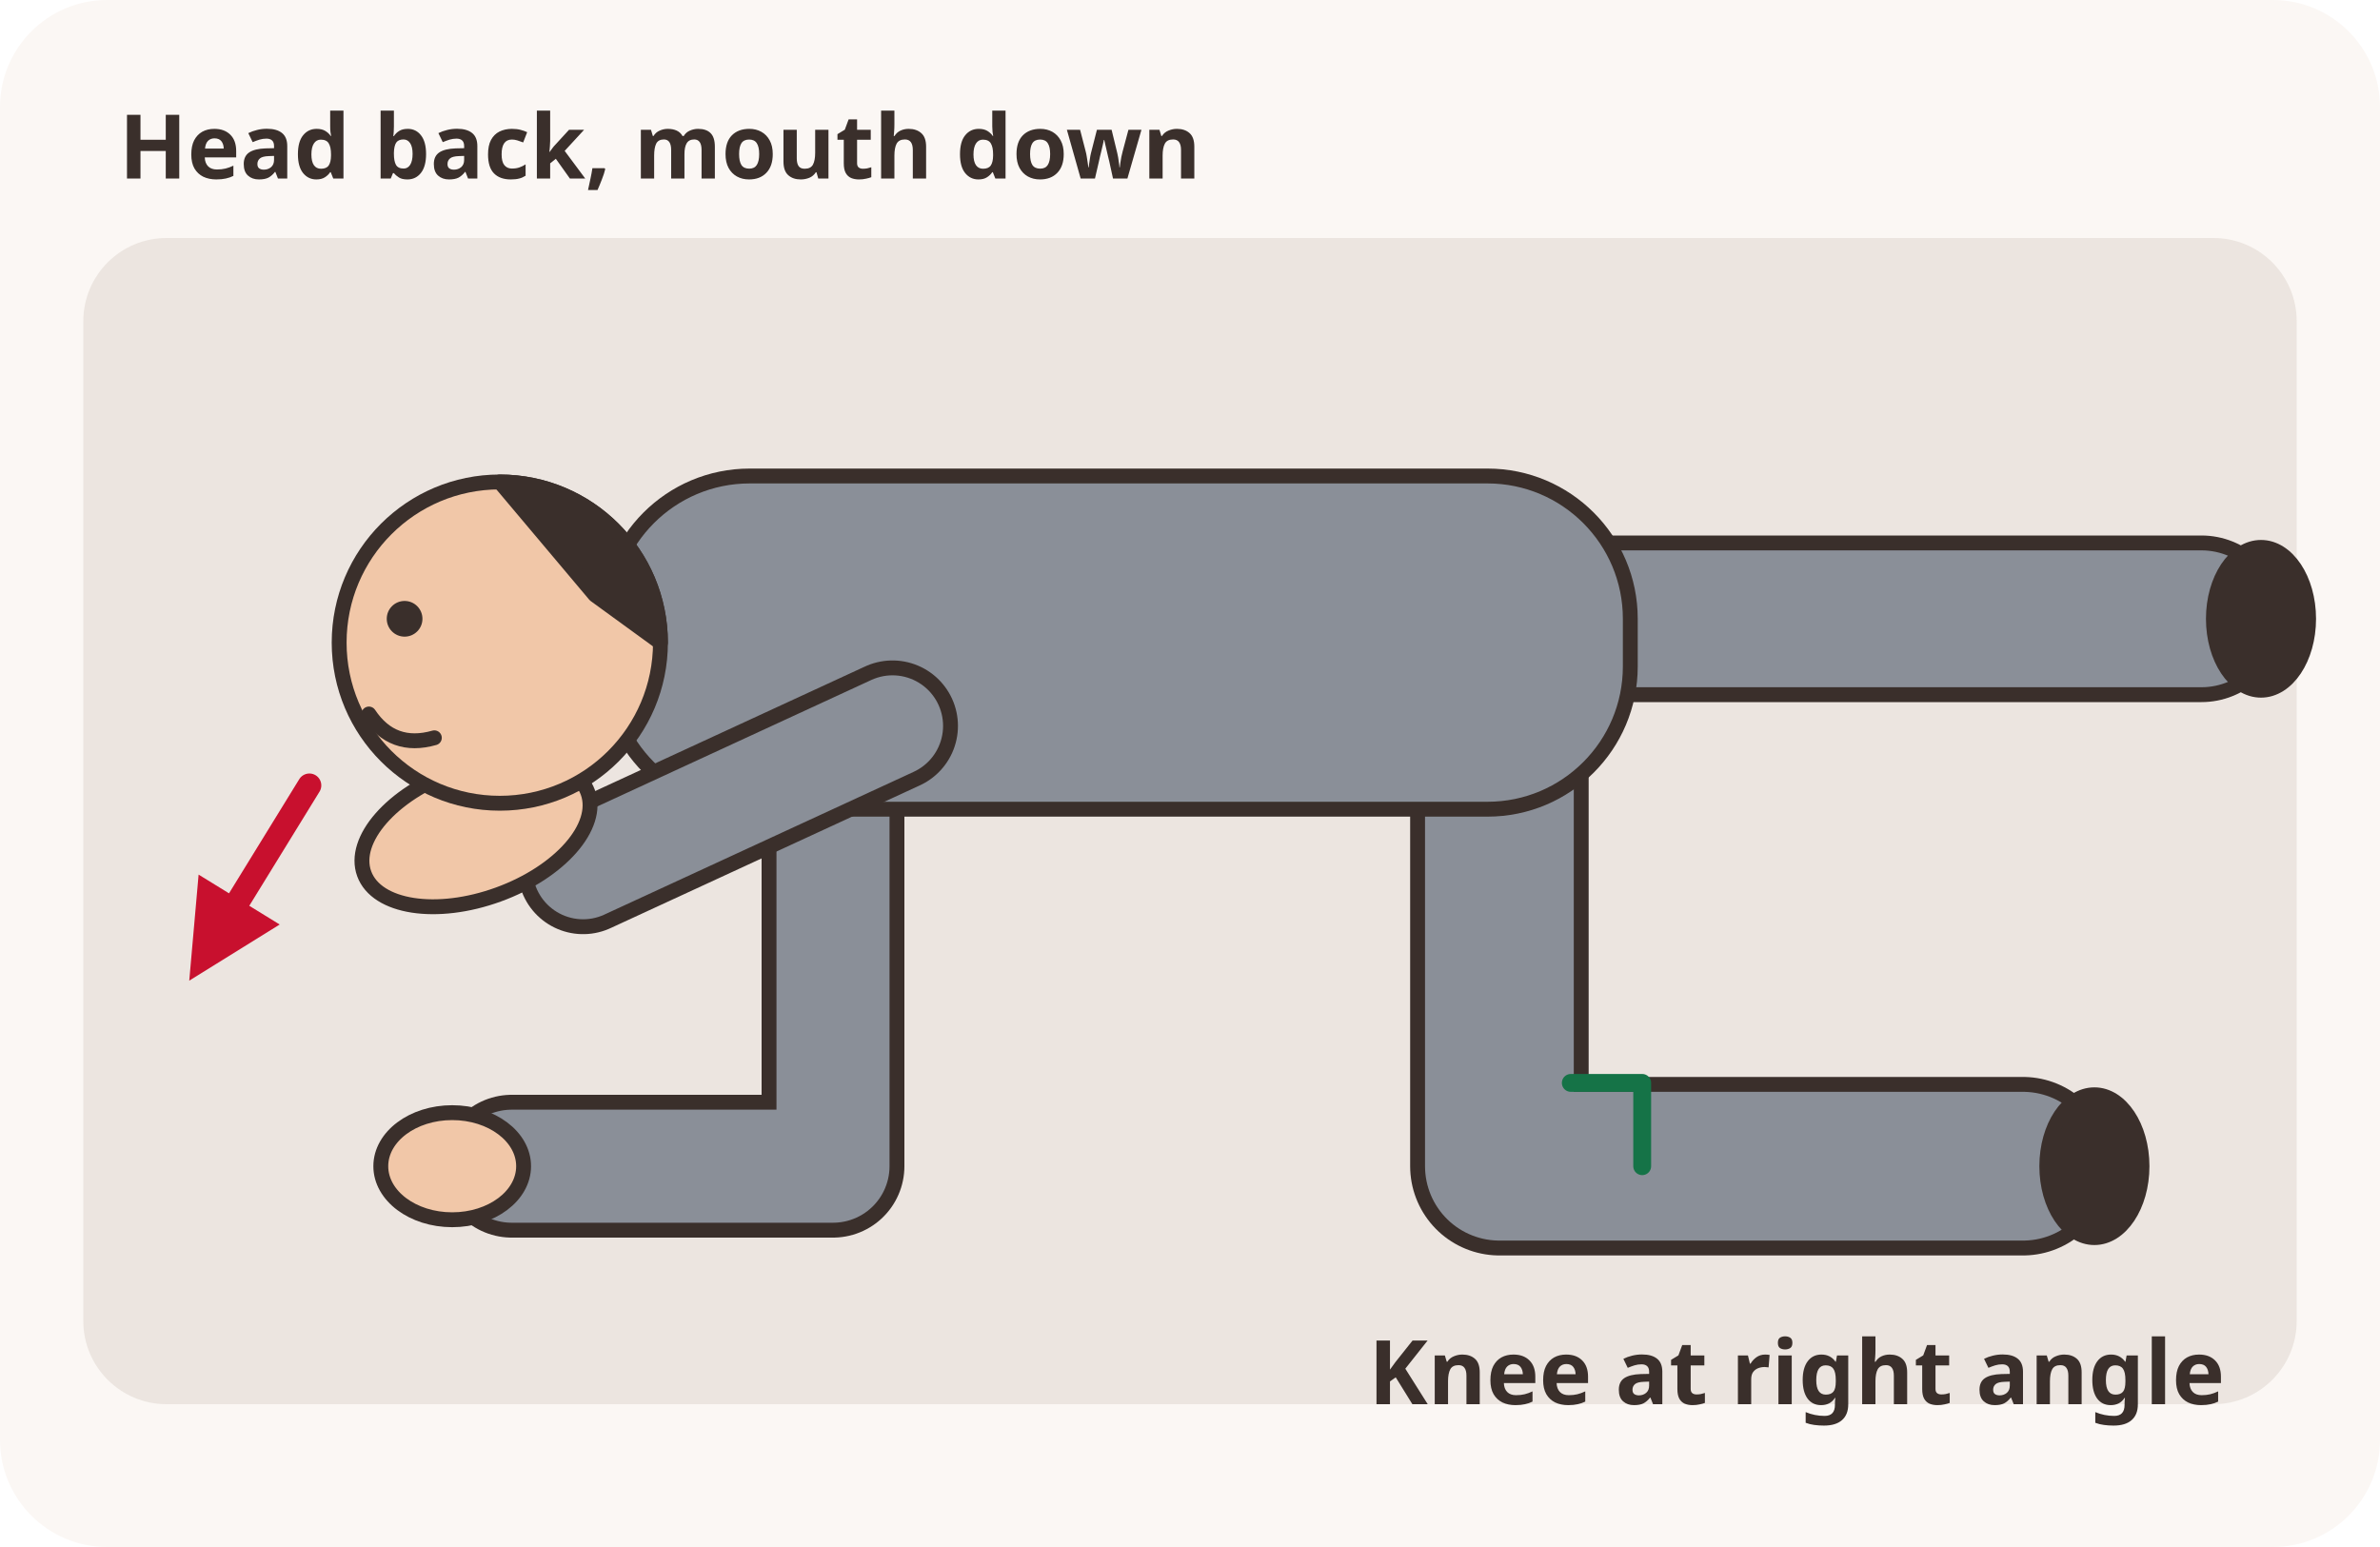
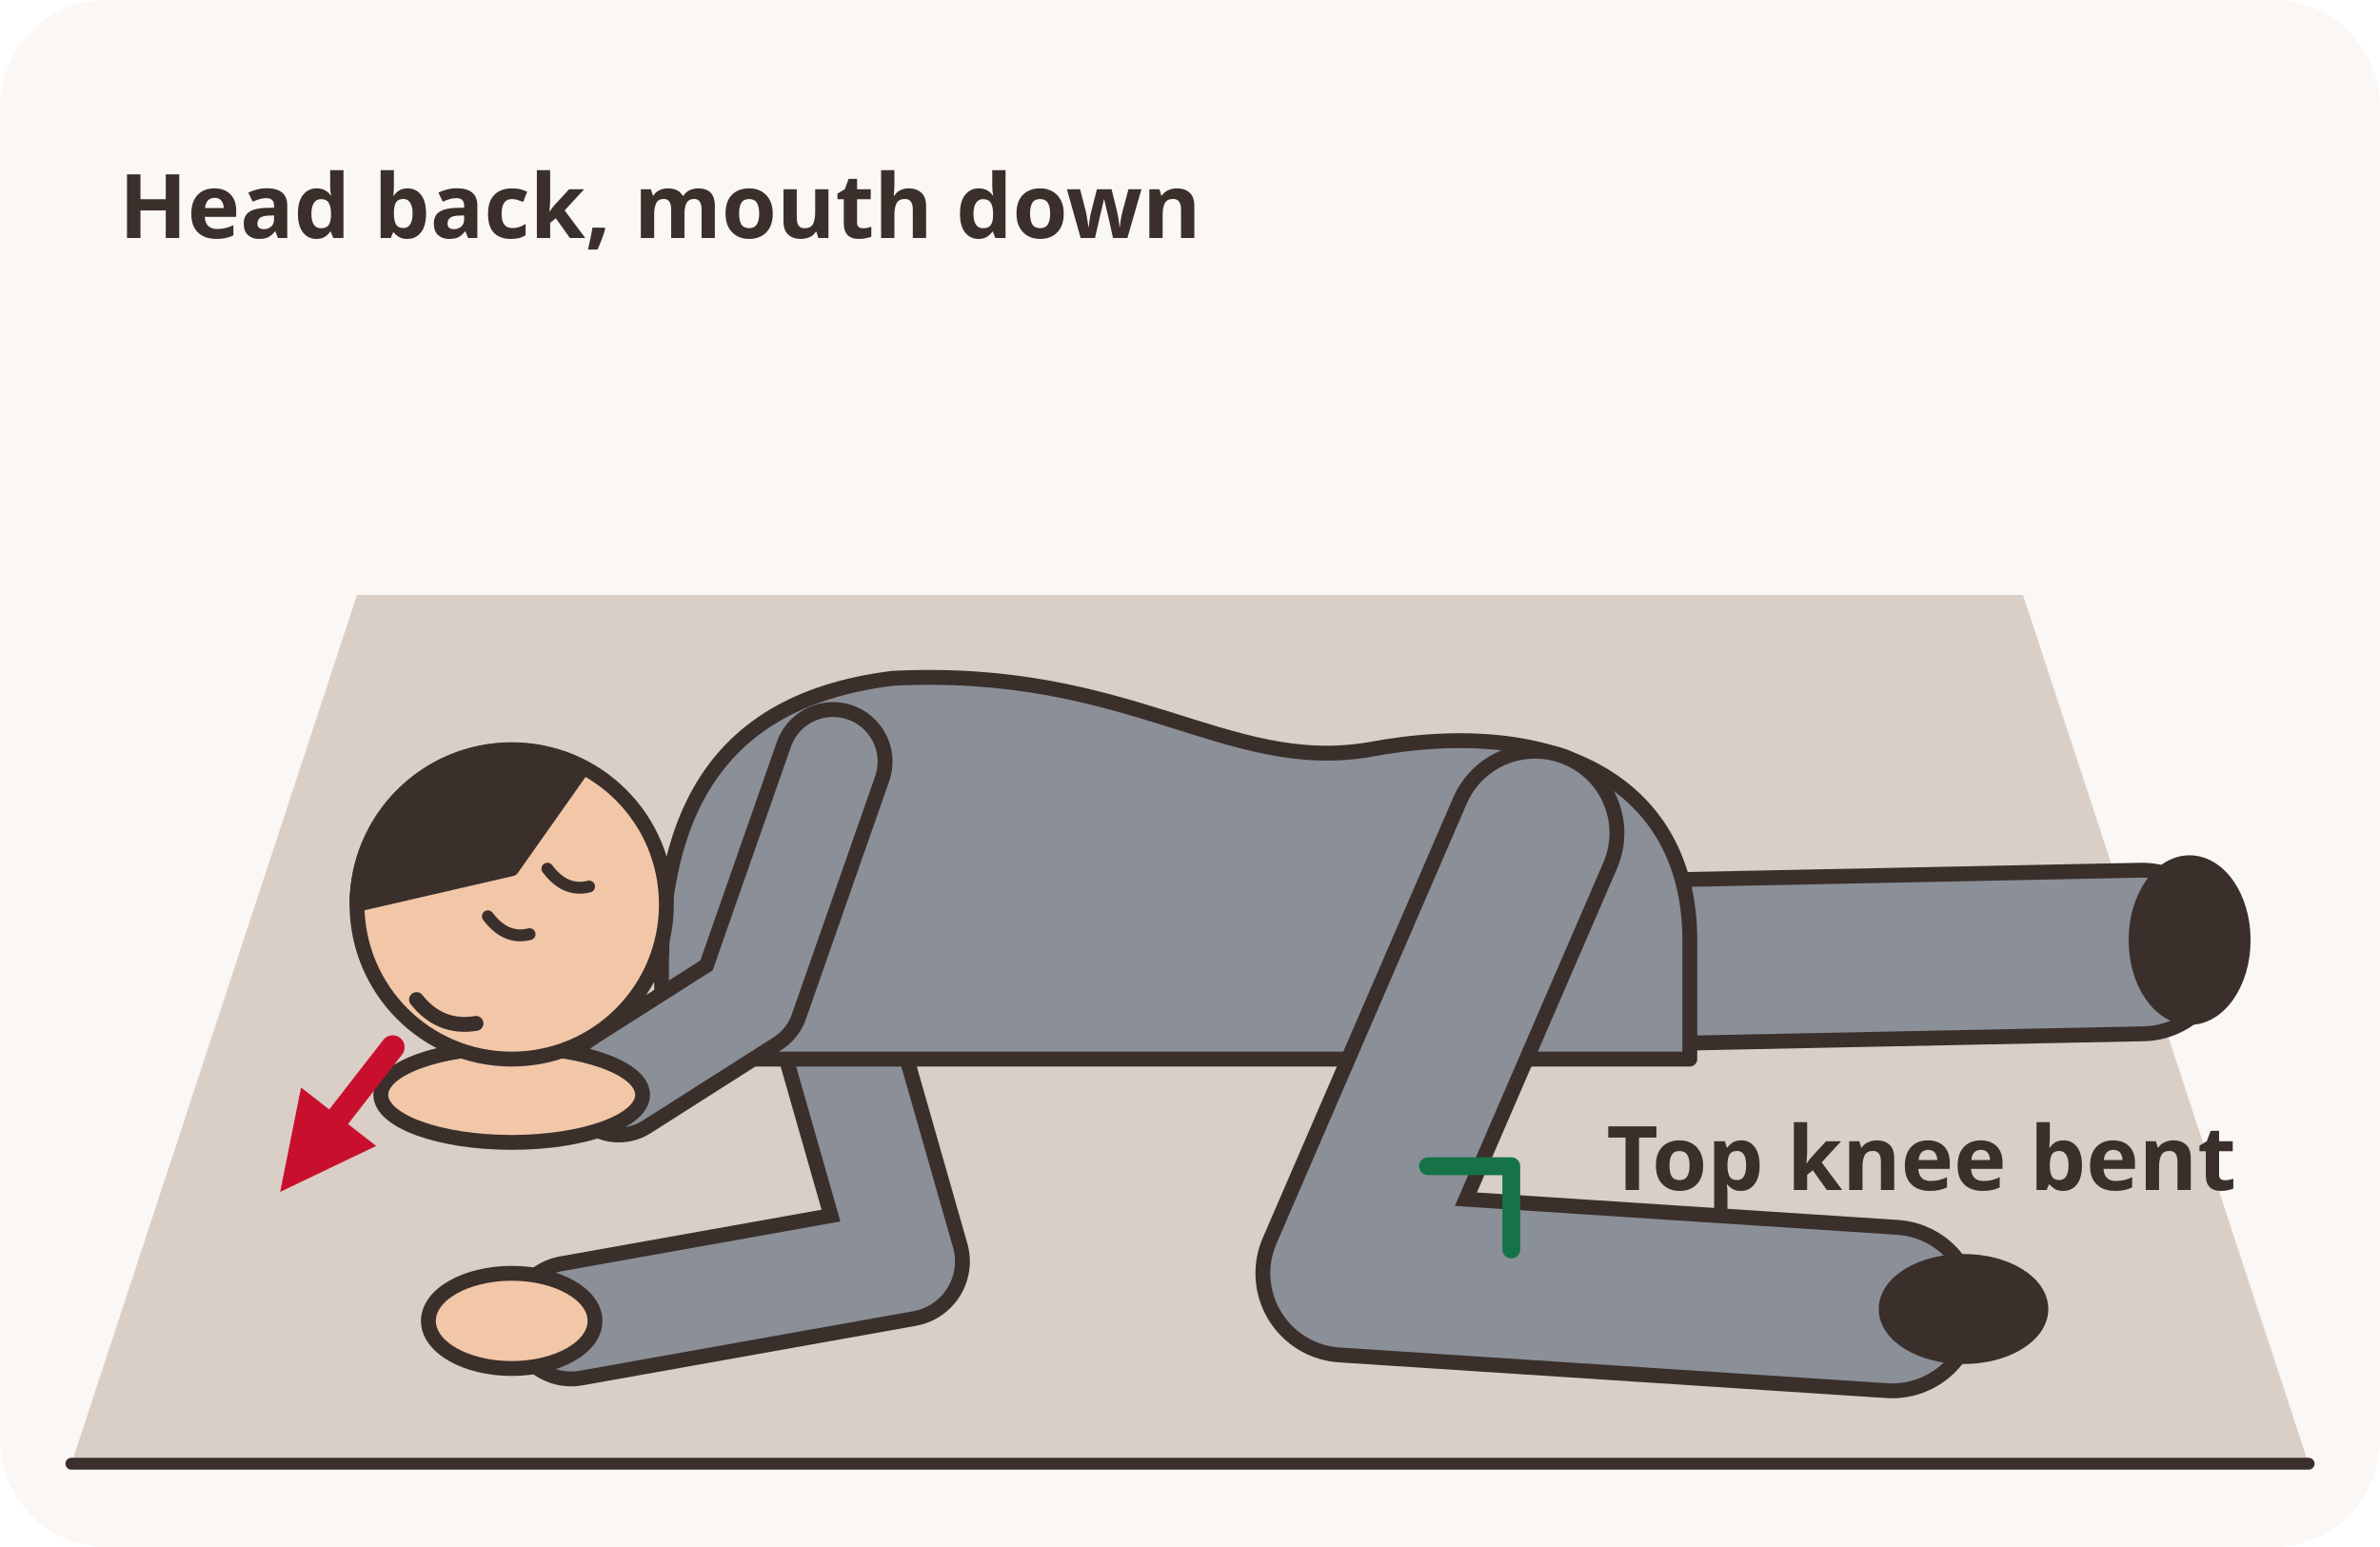
<svg xmlns="http://www.w3.org/2000/svg" viewBox="0 0 400 260" width="400" height="260" font-family="system-ui, sans-serif" font-weight="700" stroke-linejoin="round" stroke-linecap="round">
  <rect width="400" height="260" rx="18" fill="#fbf7f4" />
  <defs>
    <marker id="ar" viewBox="0 0 10 10" refX="5" refY="5" markerWidth="4" markerHeight="4" orient="auto-start-reverse">
      <path d="M0 0L10 5L0 10z" fill="#c8102e" />
    </marker>
    <marker id="ad" viewBox="0 0 10 10" refX="5" refY="5" markerWidth="4" markerHeight="4" orient="auto-start-reverse">
      <path d="M0 0L10 5L0 10z" fill="#3a2f2b" />
    </marker>
    <marker id="ag" viewBox="0 0 10 10" refX="5" refY="5" markerWidth="4" markerHeight="4" orient="auto-start-reverse">
      <path d="M0 0L10 5L0 10z" fill="#157347" />
    </marker>
  </defs>
-   <rect x="14" y="40" width="372" height="196" rx="14" fill="#d9cfc7" opacity=".45" />
+   <path d="M60 100H340L388 246H12Z" fill="#d9cfc7" />
+   <path d="M12 246H388" stroke="#3a2f2b" stroke-width="2" />
  <g stroke="#3a2f2b" stroke-width="2.5" fill="none">
-     <path d="M140 128L140 196L86 196" stroke="#3a2f2b" stroke-width="24" />
-     <path d="M140 128L140 196L86 196" stroke="#8a8f98" stroke-width="19" />
-     <path d="M262 104L370 104" stroke="#3a2f2b" stroke-width="28" />
-     <path d="M262 104L370 104" stroke="#8a8f98" stroke-width="23" />
-     <path d="M252 118L252 196L340 196" stroke="#3a2f2b" stroke-width="30" />
-     <path d="M252 118L252 196L340 196" stroke="#8a8f98" stroke-width="25" />
+     <path d="M262 162L360 160" stroke-width="30" />
+     <path d="M262 162L360 160" stroke="#8a8f98" stroke-width="25" />
+     <path d="M140 170L152 212L96 222" stroke-width="22" />
+     <path d="M140 170L152 212L96 222" stroke="#8a8f98" stroke-width="17" />
  </g>
  <g stroke="#3a2f2b" stroke-width="2.5">
-     <ellipse cx="76" cy="196" rx="12" ry="9" fill="#f1c7a8" />
-     <ellipse cx="380" cy="104" rx="8" ry="12" fill="#3a2f2b" />
-     <ellipse cx="352" cy="196" rx="8" ry="12" fill="#3a2f2b" />
-     <rect x="102" y="80" width="172" height="56" rx="24" fill="#8a8f98" />
-     <path d="M150 122L98 146" stroke="#3a2f2b" stroke-width="22" fill="none" />
-     <path d="M150 122L98 146" stroke="#8a8f98" stroke-width="17" fill="none" />
-     <ellipse cx="80" cy="140" rx="20" ry="11" fill="#f1c7a8" transform="rotate(-20 80 140)" />
-     <circle cx="84" cy="108" r="27" fill="#f1c7a8" />
-     <path d="M84 81A27 27 0 0 1 111 108L100 100Z" fill="#3a2f2b" />
+     <ellipse cx="368" cy="158" rx="9" ry="13" fill="#3a2f2b" />
+     <ellipse cx="86" cy="222" rx="14" ry="8" fill="#f1c7a8" />
+     <path d="M112 178C108 140 118 118 150 114C190 112 206 130 230 126C262 120 284 132 284 158L284 178Z" fill="#8a8f98" />
  </g>
-   <circle cx="68" cy="104" r="3" fill="#3a2f2b" />
-   <path d="M62 120q4 6 11 4" stroke="#3a2f2b" stroke-width="2.5" fill="none" />
-   <path d="M264 182h12v14" stroke="#157347" stroke-width="3" fill="none" />
-   <path d="M240 118h-12v-14" stroke="#157347" stroke-width="0" fill="none" />
-   <path d="M52 132L36 158" stroke="#c8102e" stroke-width="4" marker-end="url(#ar)" />
-   <text x="20" y="30" font-size="15" fill="#3a2f2b">Head back, mouth down</text>
-   <text x="230" y="236" font-size="15" fill="#3a2f2b">Knee at right angle</text>
+   <g stroke="#3a2f2b" stroke-width="2.5" fill="none">
+     <path d="M258 140L226 214L318 220" stroke-width="30" />
+     <path d="M258 140L226 214L318 220" stroke="#8a8f98" stroke-width="25" />
+     <path d="M140 128L126 168L104 182" stroke-width="20" />
+     <path d="M140 128L126 168L104 182" stroke="#8a8f98" stroke-width="15" />
+   </g>
+   <g stroke="#3a2f2b" stroke-width="2.5">
+     <ellipse cx="330" cy="220" rx="13" ry="8" fill="#3a2f2b" />
+     <ellipse cx="86" cy="184" rx="22" ry="8" fill="#f1c7a8" />
+     <circle cx="86" cy="152" r="26" fill="#f1c7a8" />
+     <path d="M60 152A26 26 0 0 1 98 129L86 146Z" fill="#3a2f2b" />
+   </g>
+   <path d="M82 154q3 4 7 3M92 146q3 4 7 3" stroke="#3a2f2b" stroke-width="2" fill="none" />
+   <path d="M70 168q4 5 10 4" stroke="#3a2f2b" stroke-width="2.5" fill="none" />
+   <path d="M66 176L52 194" stroke="#c8102e" stroke-width="4" marker-end="url(#ar)" />
+   <path d="M240 196h14v14" stroke="#157347" stroke-width="3" fill="none" />
+   <text x="20" y="40" font-size="15" fill="#3a2f2b">Head back, mouth down</text>
+   <text x="270" y="200" font-size="15" fill="#3a2f2b">Top knee bent</text>
</svg>
